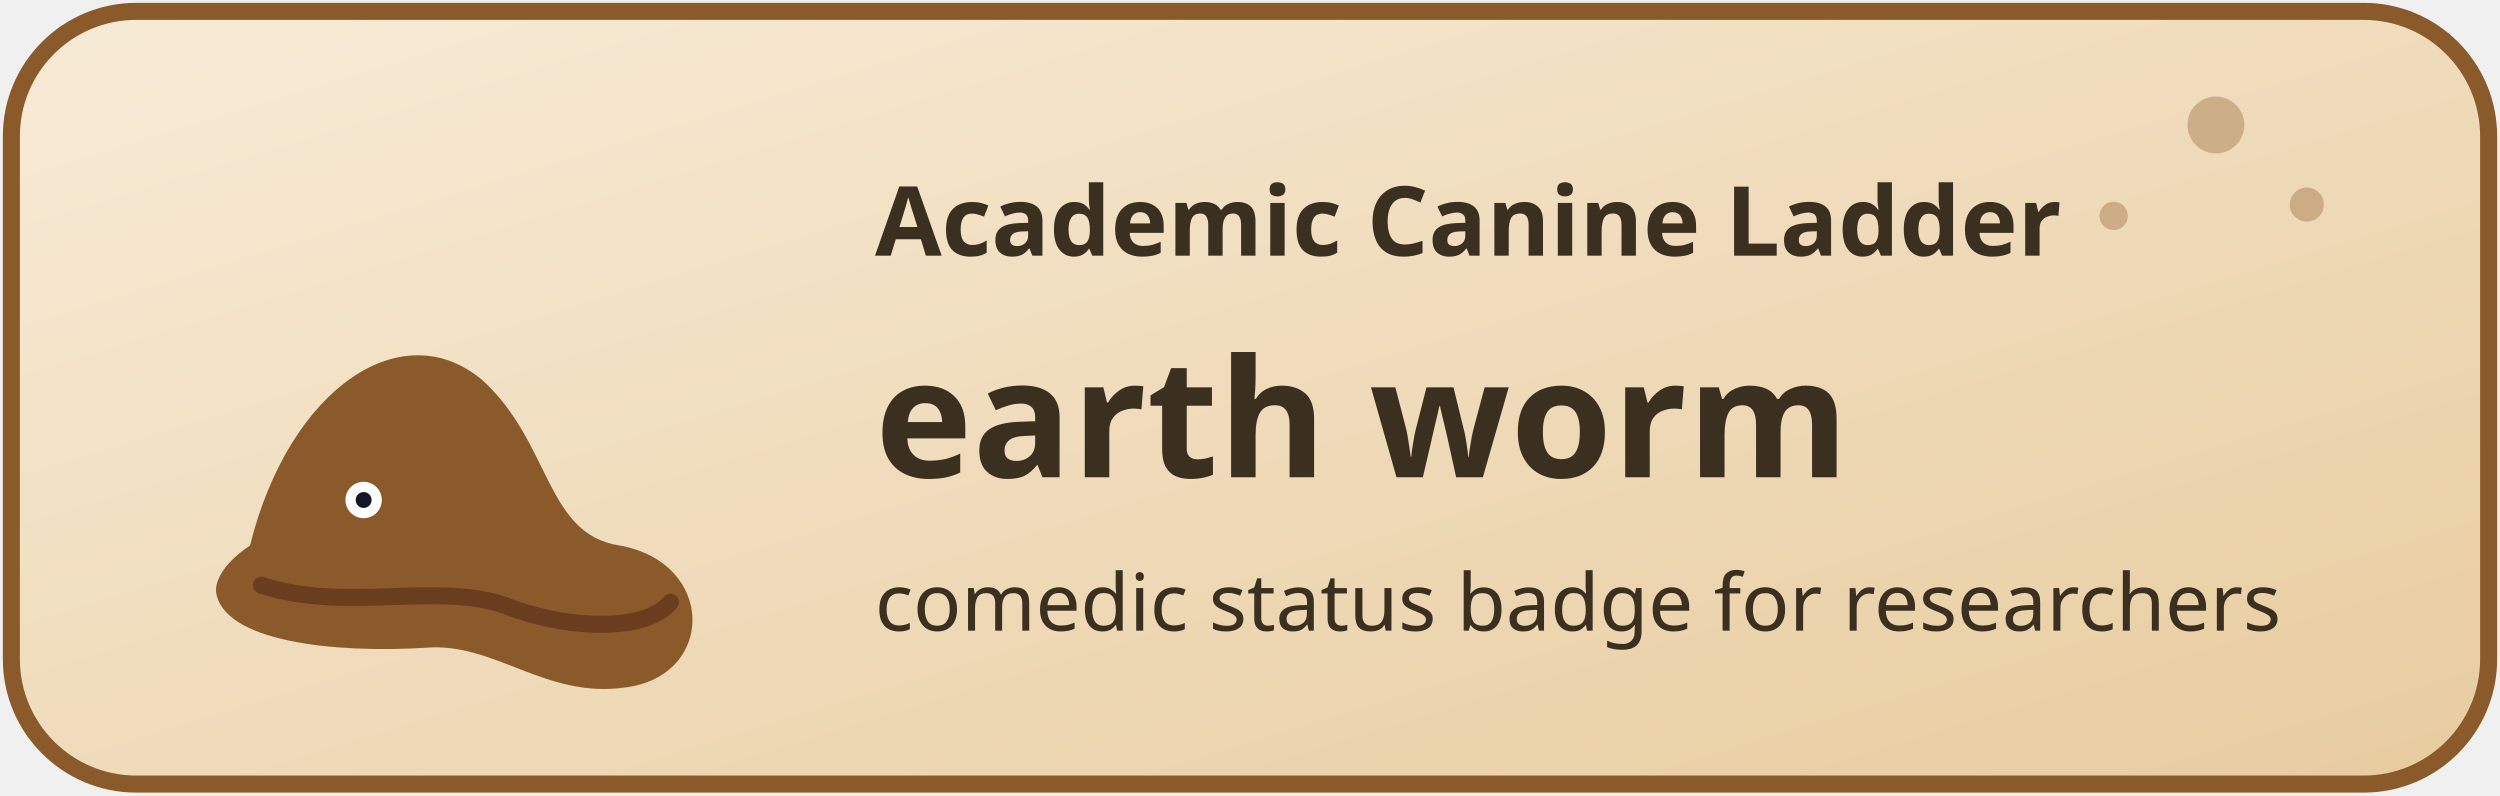
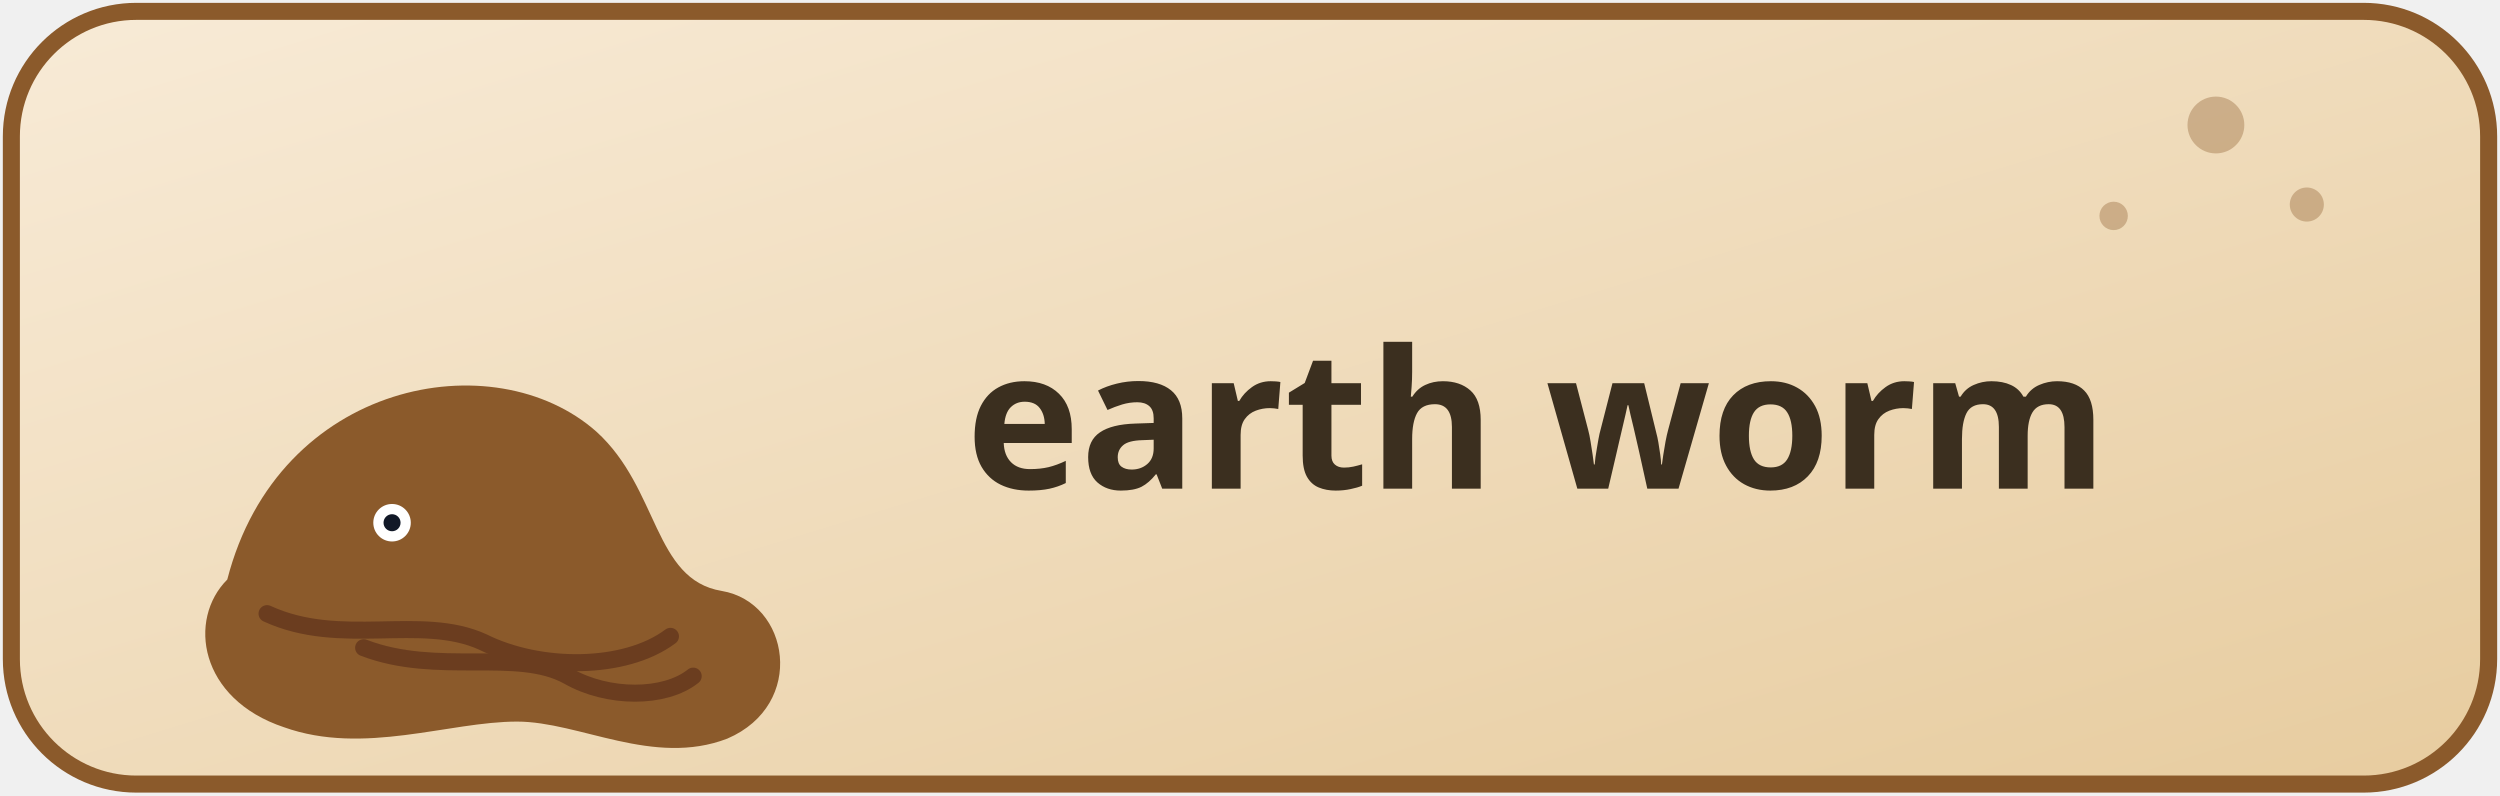
<svg xmlns="http://www.w3.org/2000/svg" width="440" height="140" viewBox="0 0 440 140" role="img" aria-label="Academic level: earth worm">
  <defs>
    <linearGradient id="bg-earth-worm" x1="0" y1="0" x2="1" y2="1">
      <stop offset="0%" stop-color="#f8ebd7" />
      <stop offset="100%" stop-color="#e7cc9f" />
    </linearGradient>
  </defs>
  <rect x="2" y="2" width="436" height="136" rx="22" fill="url(#bg-earth-worm)" stroke="#8b5a2b" stroke-width="3" />
  <circle cx="390" cy="22" r="5" fill="#8b5a2b" fill-opacity="0.35" />
  <circle cx="406" cy="36" r="3" fill="#8b5a2b" fill-opacity="0.35" />
  <circle cx="372" cy="38" r="2.5" fill="#8b5a2b" fill-opacity="0.35" />
-   <text x="154" y="45" font-family="Trebuchet MS, Verdana, sans-serif" font-size="17" font-weight="700" fill="#3b2f1f">Academic Canine Ladder</text>
-   <text x="154" y="84" font-family="Trebuchet MS, Verdana, sans-serif" font-size="29" font-weight="800" fill="#3b2f1f">earth worm</text>
-   <text x="154" y="111" font-family="Trebuchet MS, Verdana, sans-serif" font-size="14" fill="#3b2f1f">comedic status badge for researchers</text>
-   <g transform="translate(82 82)">
-     <path d="M-38 14 C-31 -14, -11 -27, 3 -15 C15 -4, 14 12, 27 14 C44 17, 44 37, 28 39 C14 41, 5 31, -7 32 C-23 33, -43 31, -44 22 C-44 19, -41 16, -38 14 Z" fill="#8b5a2b" />
-     <path d="M-36 21 C-21 26, -4 20, 8 25 C19 29, 32 29, 36 24" fill="none" stroke="#6b3d1f" stroke-width="3" stroke-linecap="round" />
-     <circle cx="-18" cy="6" r="3.2" fill="#ffffff" />
-     <circle cx="-18" cy="6" r="1.4" fill="#111827" />
+   <text x="170" y="86" font-family="Trebuchet MS, Verdana, sans-serif" font-size="34" font-weight="800" fill="#3b2f1f">earth worm</text>
+   <g transform="translate(84 84)">
+     <path d="M-44 18 C-35 -17, 3 -24, 21 -8 C32 2, 31 18, 43 20 C55 22, 58 40, 44 46 C31 51, 18 43, 7 43 C-5 43, -20 49, -34 44 C-49 39, -51 25, -44 18 Z" fill="#8b5a2b" />
+     <path d="M-37 24 C-24 30, -10 24, 1 29 C11 34, 26 34, 34 28" fill="none" stroke="#6b3d1f" stroke-width="3" stroke-linecap="round" />
+     <path d="M-20 30 C-7 35, 7 30, 16 35 C23 39, 33 39, 38 35" fill="none" stroke="#6b3d1f" stroke-width="3" stroke-linecap="round" />
+     <circle cx="-15" cy="8" r="3.3" fill="#ffffff" />
+     <circle cx="-15" cy="8" r="1.5" fill="#111827" />
  </g>
</svg>
